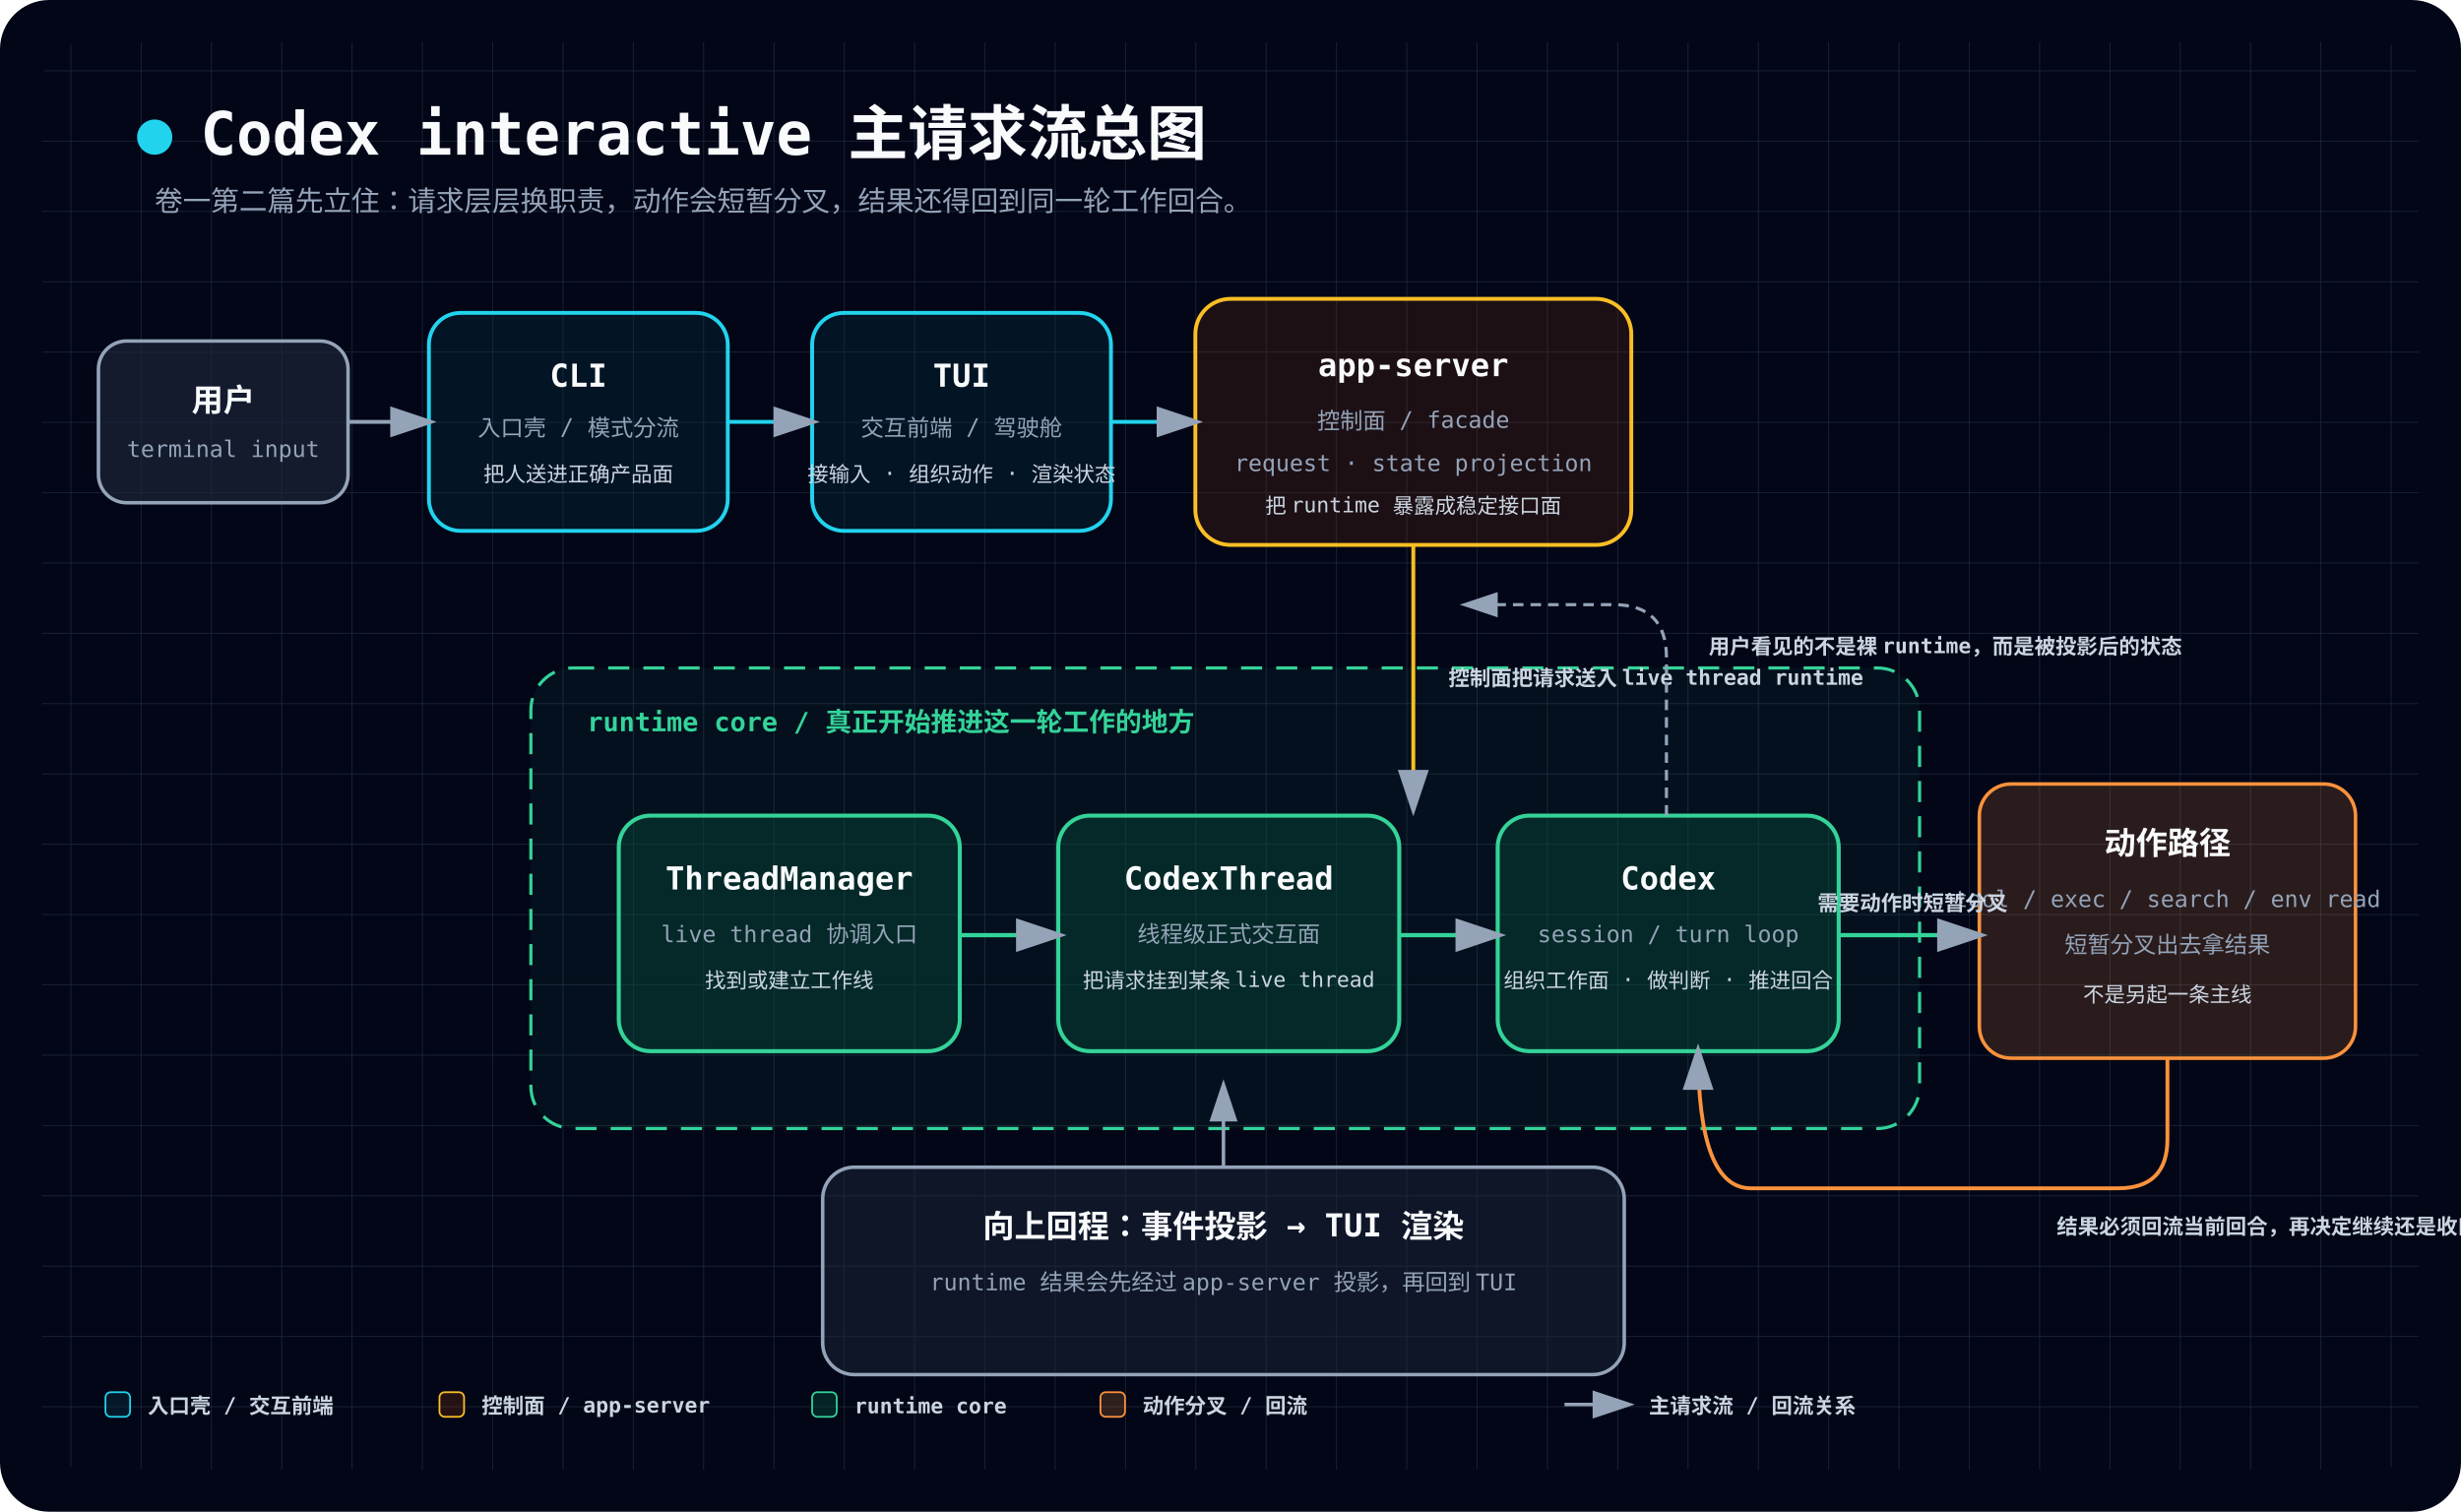
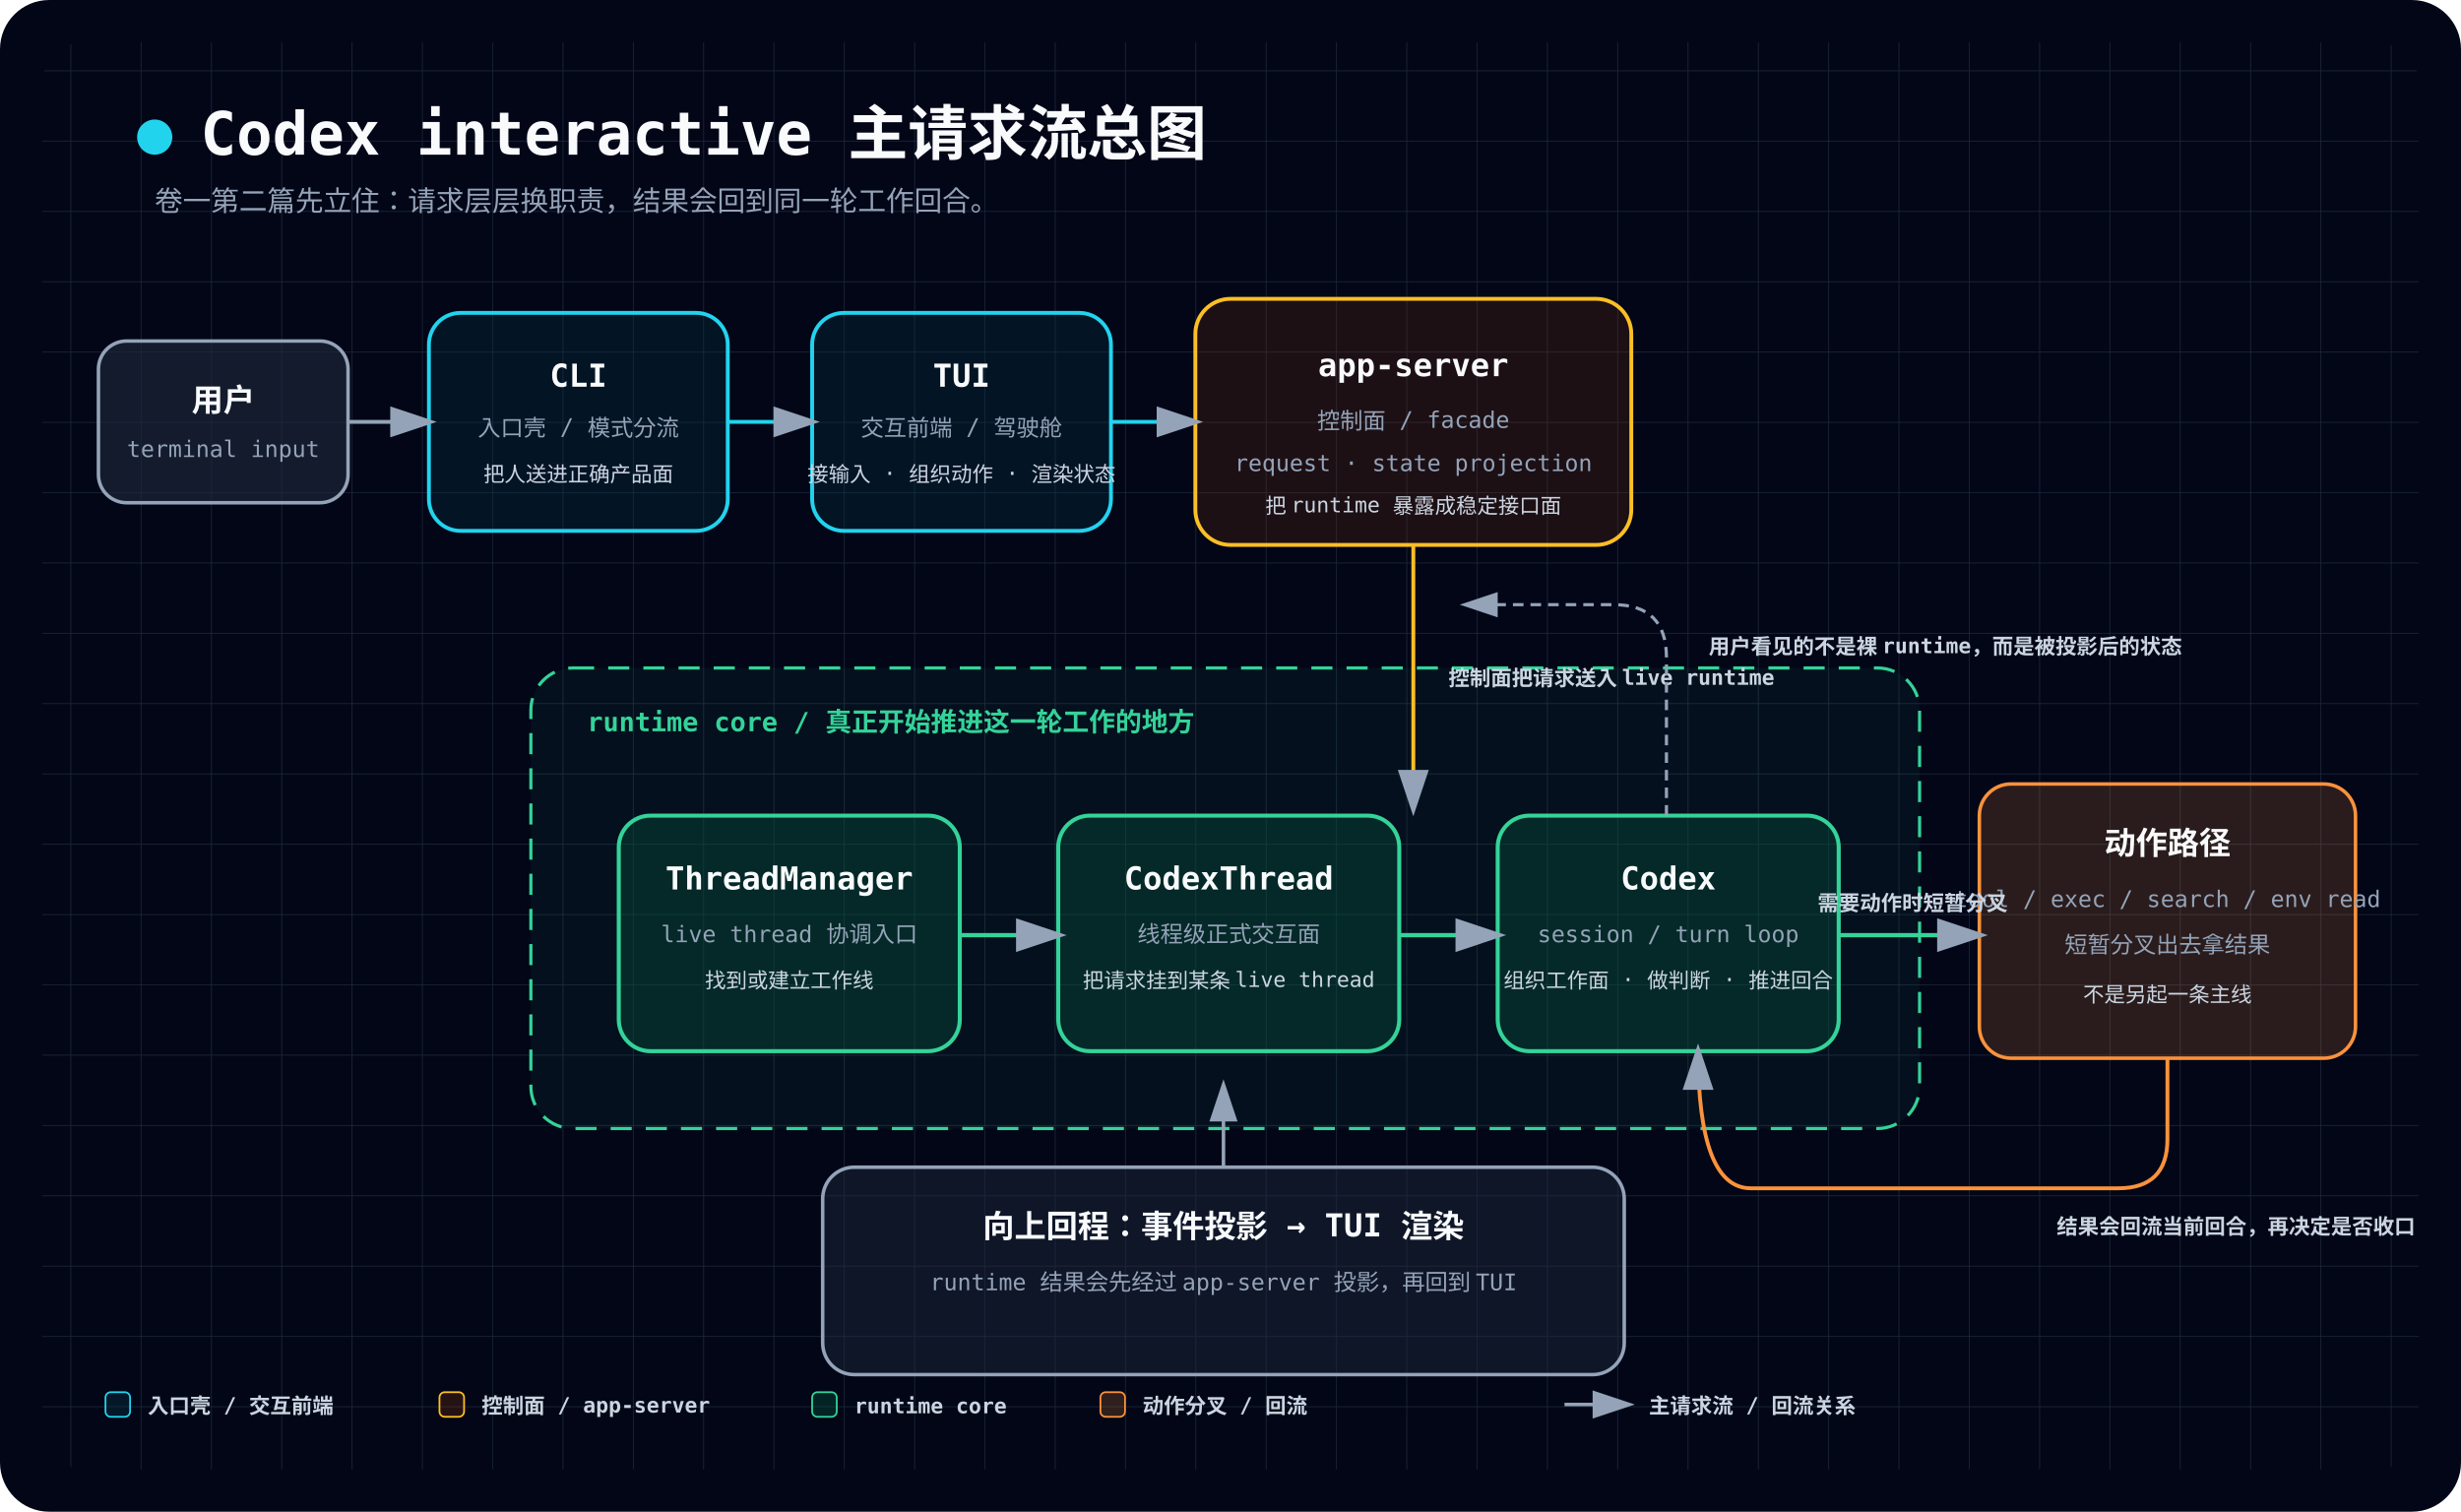
<svg xmlns="http://www.w3.org/2000/svg" width="1400" height="860" viewBox="0 0 1400 860" fill="none">
  <defs>
    <pattern id="grid" width="40" height="40" patternUnits="userSpaceOnUse">
      <path d="M 40 0 L 0 0 0 40" fill="none" stroke="#1e293b" stroke-width="0.8" />
    </pattern>
    <marker id="arrowhead" markerWidth="12" markerHeight="8" refX="10" refY="4" orient="auto">
      <polygon points="0 0, 12 4, 0 8" fill="#94a3b8" />
    </marker>
    <style>
      .title { font: 700 34px 'JetBrains Mono', 'SFMono-Regular', Consolas, monospace; fill: #f8fafc; }
      .subtitle { font: 500 16px 'JetBrains Mono', 'SFMono-Regular', Consolas, monospace; fill: #94a3b8; }
      .section { font: 700 15px 'JetBrains Mono', 'SFMono-Regular', Consolas, monospace; }
      .label { font: 700 18px 'JetBrains Mono', 'SFMono-Regular', Consolas, monospace; fill: #f8fafc; }
      .sub { font: 500 13px 'JetBrains Mono', 'SFMono-Regular', Consolas, monospace; fill: #94a3b8; }
      .tiny { font: 500 12px 'JetBrains Mono', 'SFMono-Regular', Consolas, monospace; fill: #cbd5e1; }
      .legend { font: 600 12px 'JetBrains Mono', 'SFMono-Regular', Consolas, monospace; fill: #cbd5e1; }
    </style>
  </defs>
  <rect width="1400" height="860" rx="28" fill="#020617" />
  <rect x="24" y="24" width="1352" height="812" rx="24" fill="url(#grid)" />
  <circle cx="88" cy="78" r="10" fill="#22d3ee" />
  <text x="114" y="88" class="title">Codex interactive 主请求流总图</text>
-   <text x="88" y="120" class="subtitle">卷一第二篇先立住：请求层层换职责，动作会短暂分叉，结果还得回到同一轮工作回合。</text>
+   <text x="88" y="120" class="subtitle">卷一第二篇先立住：请求层层换职责，结果会回到同一轮工作回合。</text>
  <rect x="56" y="194" width="142" height="92" rx="16" fill="rgba(30,41,59,0.62)" stroke="#94a3b8" stroke-width="2" />
  <text x="127" y="234" text-anchor="middle" class="label">用户</text>
  <text x="127" y="260" text-anchor="middle" class="sub">terminal input</text>
  <rect x="244" y="178" width="170" height="124" rx="18" fill="rgba(8,51,68,0.32)" stroke="#22d3ee" stroke-width="2.2" />
  <text x="329" y="220" text-anchor="middle" class="label">CLI</text>
  <text x="329" y="248" text-anchor="middle" class="sub">入口壳 / 模式分流</text>
  <text x="329" y="274" text-anchor="middle" class="tiny">把人送进正确产品面</text>
  <rect x="462" y="178" width="170" height="124" rx="18" fill="rgba(8,51,68,0.32)" stroke="#22d3ee" stroke-width="2.2" />
  <text x="547" y="220" text-anchor="middle" class="label">TUI</text>
  <text x="547" y="248" text-anchor="middle" class="sub">交互前端 / 驾驶舱</text>
  <text x="547" y="274" text-anchor="middle" class="tiny">接输入 · 组织动作 · 渲染状态</text>
  <rect x="680" y="170" width="248" height="140" rx="20" fill="rgba(120,53,15,0.22)" stroke="#fbbf24" stroke-width="2.2" />
  <text x="804" y="214" text-anchor="middle" class="label">app-server</text>
  <text x="804" y="244" text-anchor="middle" class="sub">控制面 / facade</text>
  <text x="804" y="268" text-anchor="middle" class="sub">request · state projection</text>
  <text x="804" y="292" text-anchor="middle" class="tiny">把 runtime 暴露成稳定接口面</text>
  <rect x="302" y="380" width="790" height="262" rx="24" fill="rgba(52,211,153,0.05)" stroke="#34d399" stroke-width="1.8" stroke-dasharray="12 8" />
  <text x="334" y="416" class="section" fill="#34d399">runtime core / 真正开始推进这一轮工作的地方</text>
  <rect x="352" y="464" width="194" height="134" rx="18" fill="rgba(6,78,59,0.4)" stroke="#34d399" stroke-width="2.3" />
  <text x="449" y="506" text-anchor="middle" class="label">ThreadManager</text>
  <text x="449" y="536" text-anchor="middle" class="sub">live thread 协调入口</text>
  <text x="449" y="562" text-anchor="middle" class="tiny">找到或建立工作线</text>
  <rect x="602" y="464" width="194" height="134" rx="18" fill="rgba(6,78,59,0.4)" stroke="#34d399" stroke-width="2.3" />
  <text x="699" y="506" text-anchor="middle" class="label">CodexThread</text>
  <text x="699" y="536" text-anchor="middle" class="sub">线程级正式交互面</text>
  <text x="699" y="562" text-anchor="middle" class="tiny">把请求挂到某条 live thread</text>
  <rect x="852" y="464" width="194" height="134" rx="18" fill="rgba(6,78,59,0.4)" stroke="#34d399" stroke-width="2.3" />
  <text x="949" y="506" text-anchor="middle" class="label">Codex</text>
  <text x="949" y="536" text-anchor="middle" class="sub">session / turn loop</text>
  <text x="949" y="562" text-anchor="middle" class="tiny">组织工作面 · 做判断 · 推进回合</text>
  <rect x="468" y="664" width="456" height="118" rx="18" fill="rgba(30,41,59,0.48)" stroke="#94a3b8" stroke-width="2" />
  <text x="696" y="704" text-anchor="middle" class="label">向上回程：事件投影 → TUI 渲染</text>
  <text x="696" y="734" text-anchor="middle" class="sub">runtime 结果会先经过 app-server 投影，再回到 TUI</text>
  <rect x="1126" y="446" width="214" height="156" rx="18" fill="rgba(251,146,60,0.16)" stroke="#fb923c" stroke-width="2" />
  <text x="1233" y="486" text-anchor="middle" class="label">动作路径</text>
  <text x="1233" y="516" text-anchor="middle" class="sub">tool / exec / search / env read</text>
  <text x="1233" y="542" text-anchor="middle" class="sub">短暂分叉出去拿结果</text>
  <text x="1233" y="570" text-anchor="middle" class="tiny">不是另起一条主线</text>
  <line x1="198" y1="240" x2="244" y2="240" stroke="#94a3b8" stroke-width="2.2" marker-end="url(#arrowhead)" />
  <line x1="414" y1="240" x2="462" y2="240" stroke="#22d3ee" stroke-width="2.2" marker-end="url(#arrowhead)" />
  <line x1="632" y1="240" x2="680" y2="240" stroke="#22d3ee" stroke-width="2.2" marker-end="url(#arrowhead)" />
  <line x1="804" y1="310" x2="804" y2="460" stroke="#fbbf24" stroke-width="2.2" marker-end="url(#arrowhead)" />
-   <text x="824" y="390" class="legend">控制面把请求送入 live thread runtime</text>
+   <text x="824" y="390" class="legend">控制面把请求送入 live runtime</text>
  <line x1="546" y1="532" x2="602" y2="532" stroke="#34d399" stroke-width="2.4" marker-end="url(#arrowhead)" />
  <line x1="796" y1="532" x2="852" y2="532" stroke="#34d399" stroke-width="2.4" marker-end="url(#arrowhead)" />
  <path d="M 1046 532 L 1126 532" stroke="#34d399" stroke-width="2.4" fill="none" marker-end="url(#arrowhead)" />
  <text x="1088" y="518" text-anchor="middle" class="legend">需要动作时短暂分叉</text>
  <path d="M 1233 602 L 1233 648 Q 1233 676 1205 676 L 996 676 Q 966 676 966 598" stroke="#fb923c" stroke-width="2.2" fill="none" marker-end="url(#arrowhead)" />
-   <text x="1170" y="702" class="legend">结果必须回流当前回合，再决定继续还是收口</text>
+   <text x="1170" y="702" class="legend">结果会回流当前回合，再决定是否收口</text>
  <path d="M 696 664 L 696 618" stroke="#94a3b8" stroke-width="2" marker-end="url(#arrowhead)" />
  <path d="M 680 178 L 602 178 Q 564 178 564 154 L 564 136" stroke="none" />
  <path d="M 804 170 L 804 138 Q 804 114 780 114 L 170 114" stroke="none" />
  <path d="M 948 464 L 948 374 Q 948 344 918 344 L 834 344" stroke="#94a3b8" stroke-width="1.8" stroke-dasharray="6 4" fill="none" marker-end="url(#arrowhead)" />
  <text x="972" y="372" class="legend">用户看见的不是裸 runtime，而是被投影后的状态</text>
  <rect x="60" y="792" width="14" height="14" rx="3" fill="rgba(8,51,68,0.4)" stroke="#22d3ee" />
  <text x="84" y="804" class="legend">入口壳 / 交互前端</text>
  <rect x="250" y="792" width="14" height="14" rx="3" fill="rgba(120,53,15,0.3)" stroke="#fbbf24" />
  <text x="274" y="804" class="legend">控制面 / app-server</text>
  <rect x="462" y="792" width="14" height="14" rx="3" fill="rgba(6,78,59,0.4)" stroke="#34d399" />
  <text x="486" y="804" class="legend">runtime core</text>
  <rect x="626" y="792" width="14" height="14" rx="3" fill="rgba(251,146,60,0.18)" stroke="#fb923c" />
  <text x="650" y="804" class="legend">动作分叉 / 回流</text>
  <line x1="890" y1="799" x2="926" y2="799" stroke="#94a3b8" stroke-width="2" marker-end="url(#arrowhead)" />
  <text x="938" y="804" class="legend">主请求流 / 回流关系</text>
</svg>
